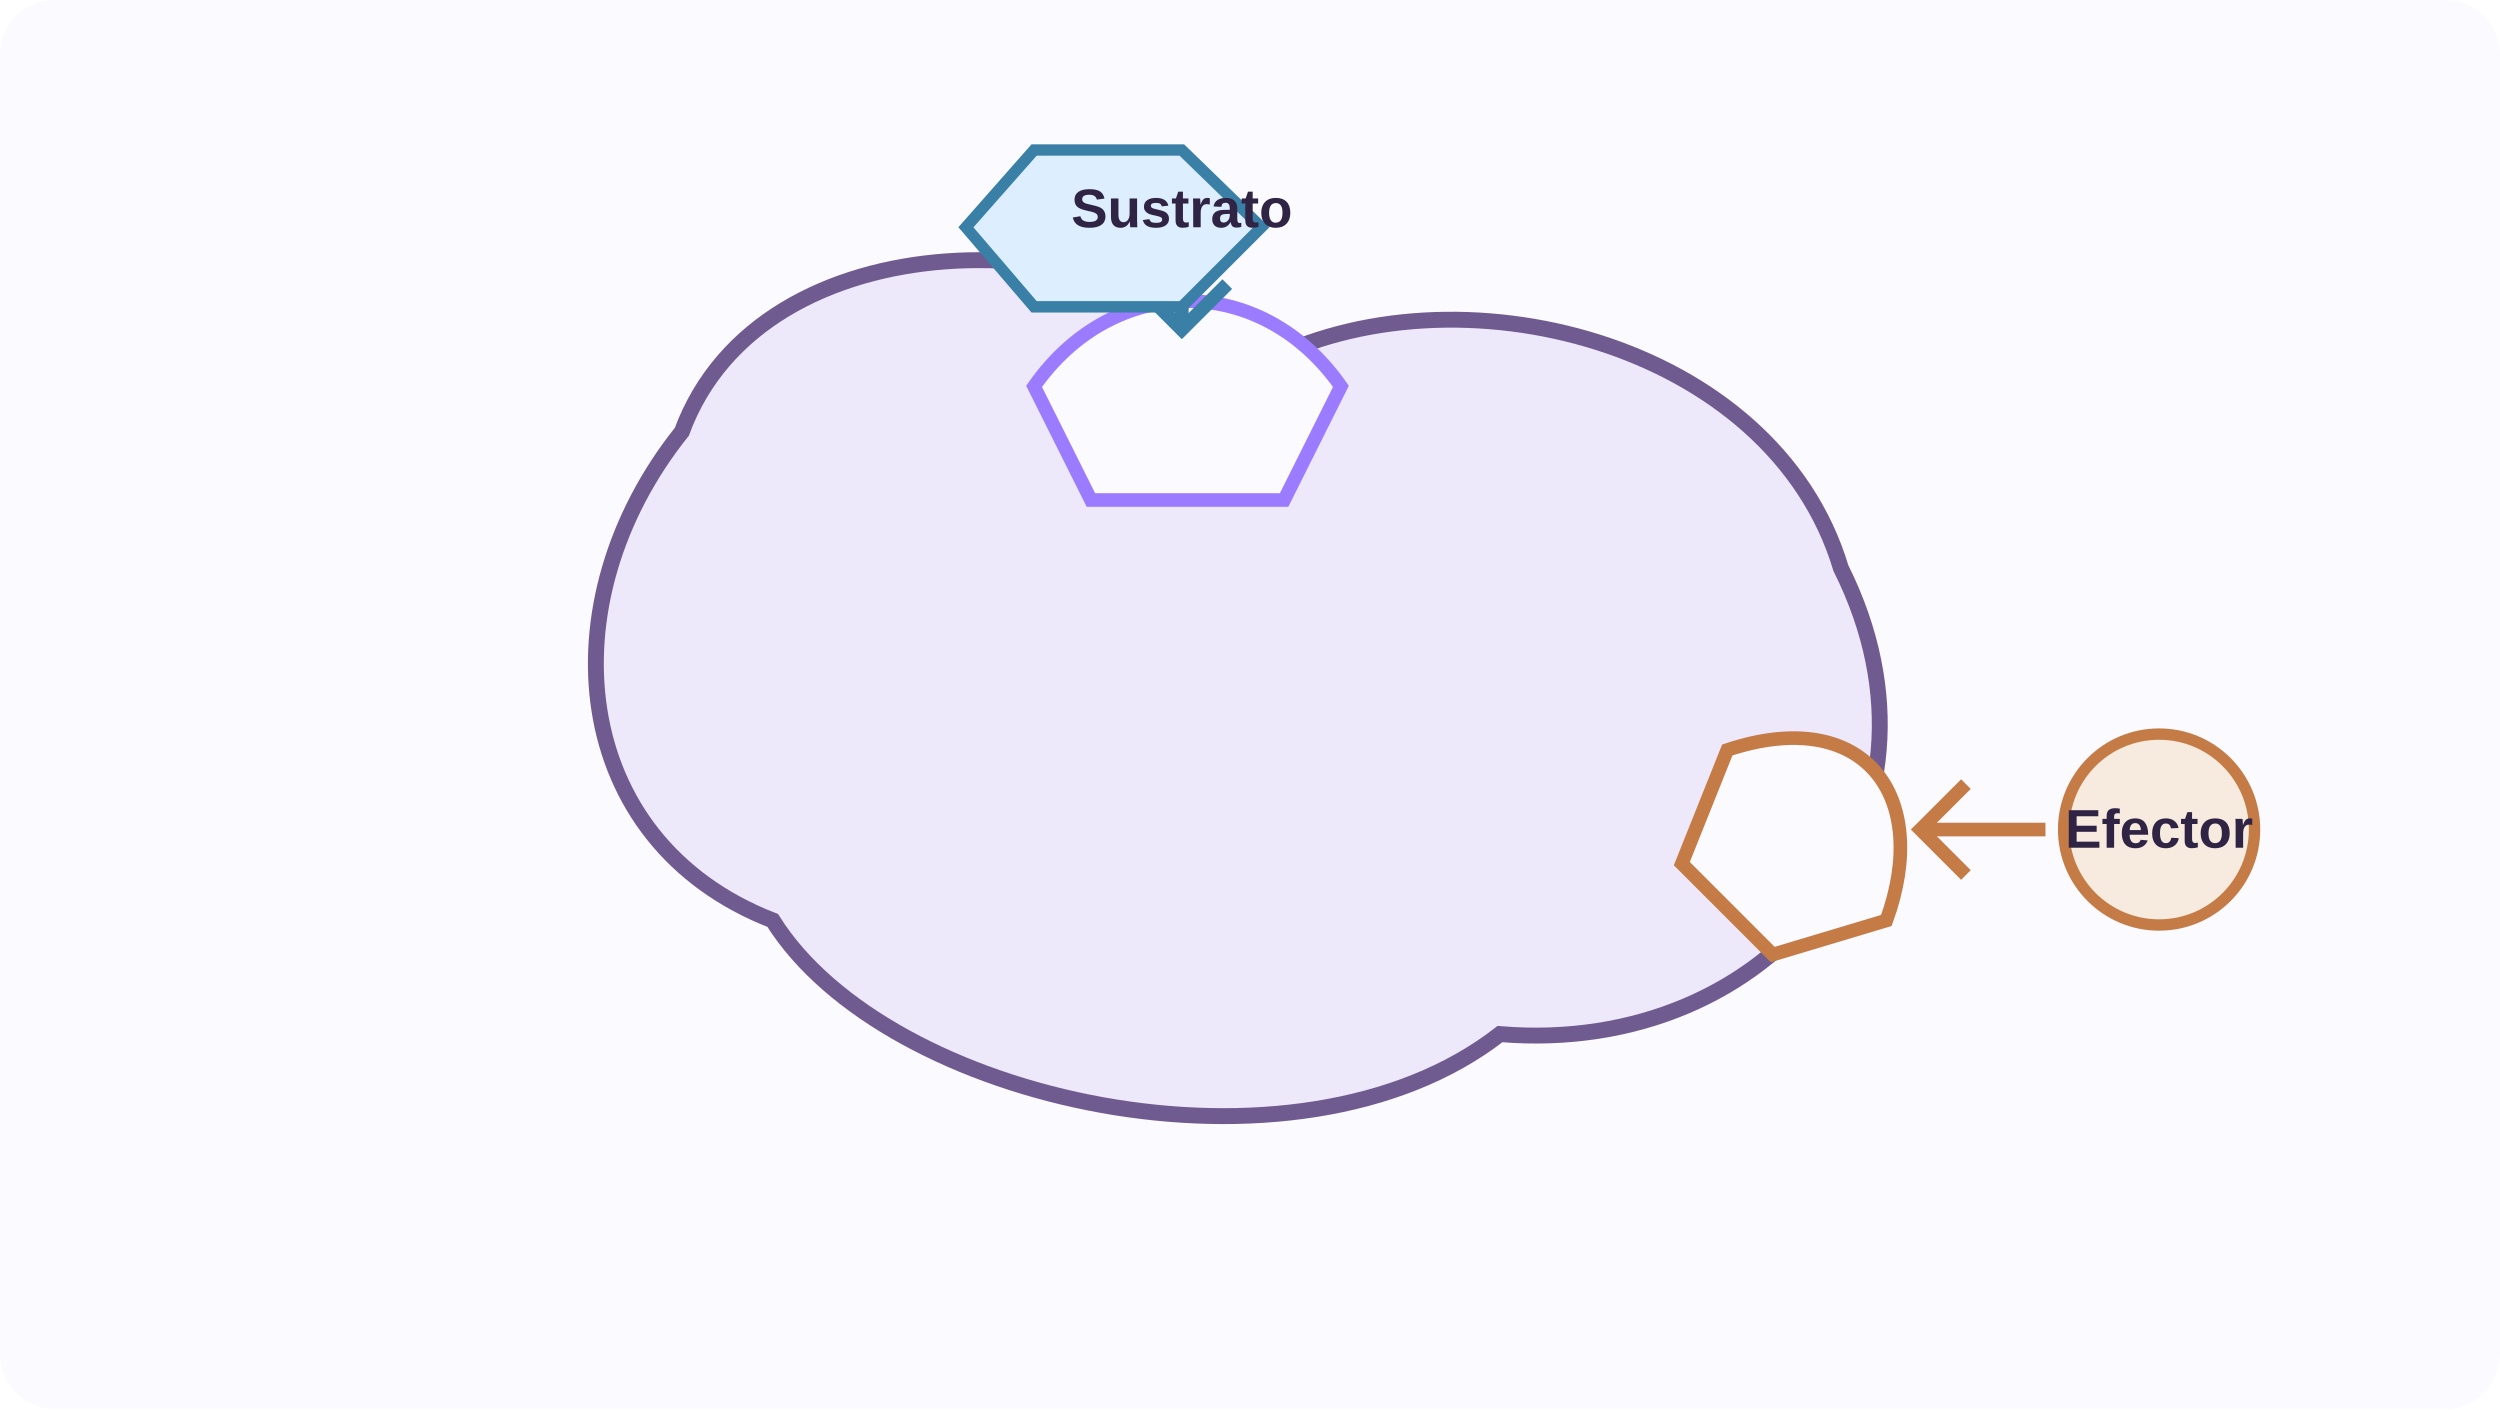
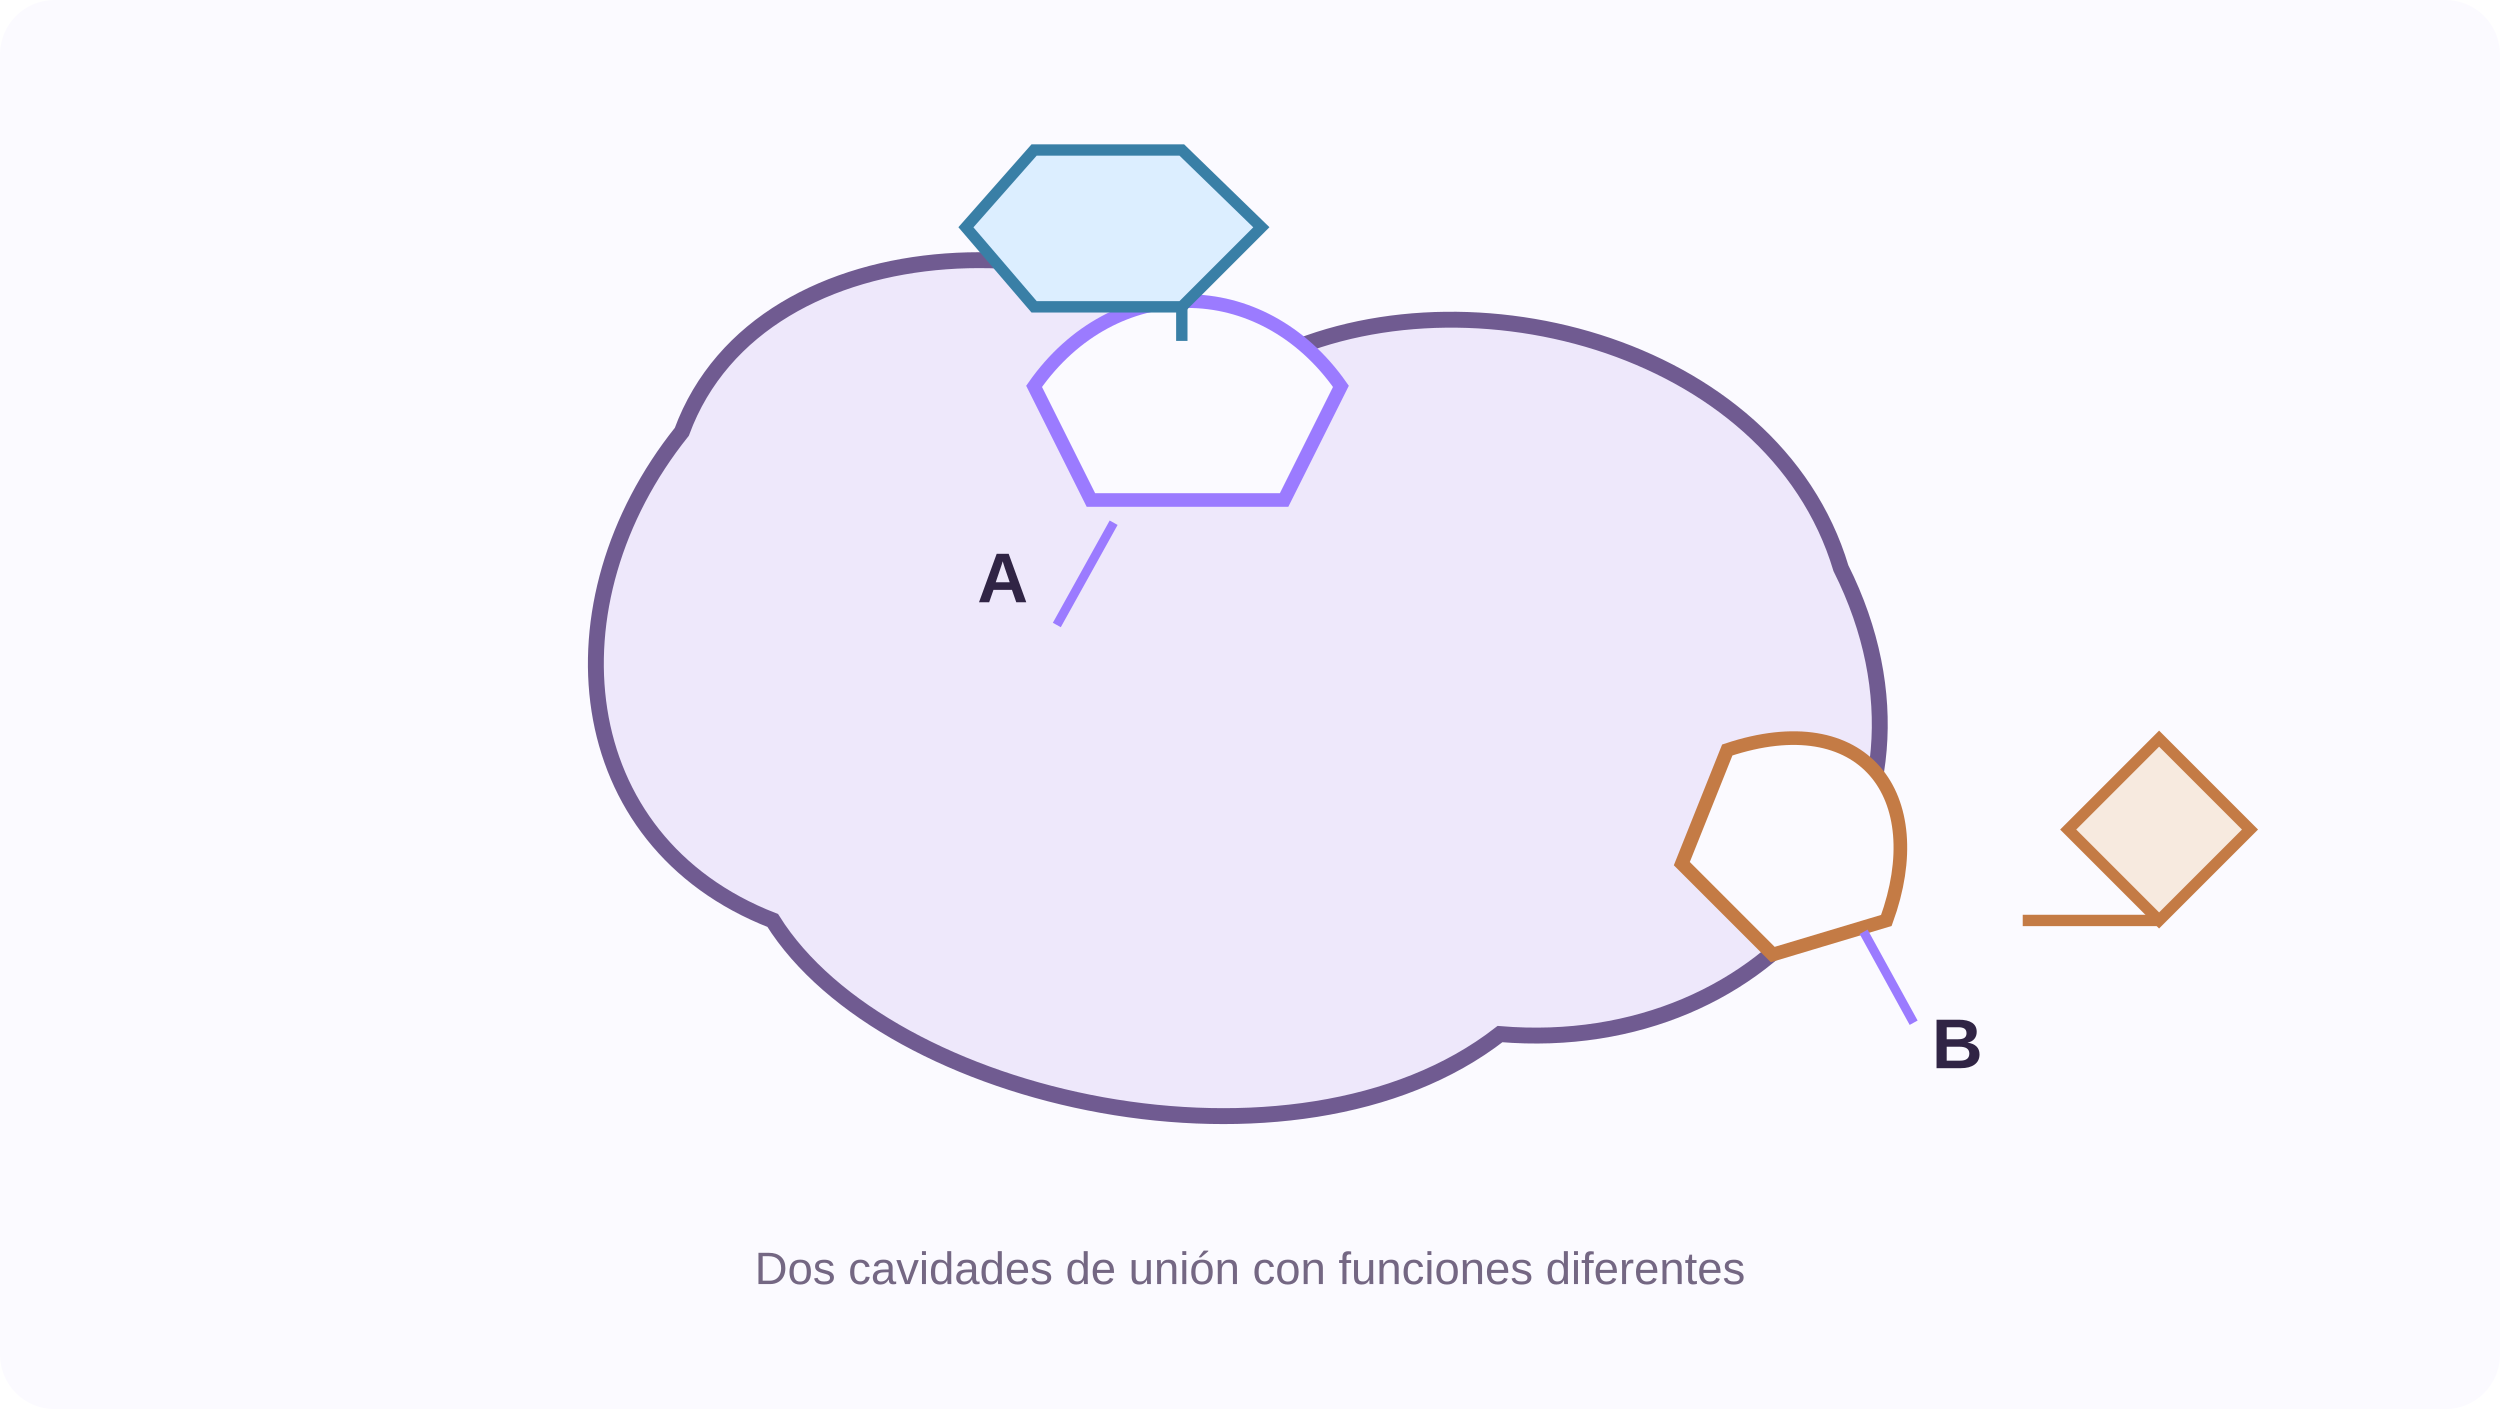
<svg xmlns="http://www.w3.org/2000/svg" viewBox="0 0 1100 620" role="img" aria-labelledby="t d">
  <rect width="1100" height="620" rx="24" fill="#fbfaff" />
  <path d="M300 190C335 95 490 95 555 160C640 115 780 150 810 250C865 360 780 465 660 455C570 525 390 485 340 405C250 370 240 265 300 190Z" fill="#eee8fb" stroke="#705b91" stroke-width="7" />
  <path d="M455 170C490 120 555 120 590 170L565 220L480 220Z" fill="#fbfaff" stroke="#9b7bff" stroke-width="6" />
  <path d="M760 330C820 310 850 350 830 405L780 420L740 380Z" fill="#fbfaff" stroke="#c47b45" stroke-width="6" />
-   <path d="M520 105L520 145" stroke="#397fa6" stroke-width="6" fill="none" />
-   <path d="M500 125L520 145L540 125" stroke="#397fa6" stroke-width="6" fill="none" />
-   <path d="M900 365L845 365" stroke="#c47b45" stroke-width="6" fill="none" />
-   <path d="M865 345L845 365L865 385" stroke="#c47b45" stroke-width="6" fill="none" />
  <path d="M455 66L520 66L555 100L520 135L455 135L425 100Z" fill="#dceeff" stroke="#397fa6" stroke-width="5" />
-   <circle cx="950" cy="365" r="42" fill="#f7eadf" stroke="#c47b45" stroke-width="5" />
-   <g font-family="Arial" font-size="24" fill="#302445">
-     <text x="520" y="100" text-anchor="middle" font-weight="700">Sustrato</text>
-     <text x="950" y="373" text-anchor="middle" font-weight="700">Efector</text>
+   <path d="M910 365L950 325L990 365L950 405Z" fill="#f7eadf" stroke="#c47b45" stroke-width="5" />
+   <path d="M520 135L520 150" stroke="#397fa6" stroke-width="5" fill="none" />
+   <path d="M950 405L890 405" stroke="#c47b45" stroke-width="5" fill="none" />
+   <g font-family="Arial" font-size="31" font-weight="700" fill="#302445">
+     <text x="430" y="265">A</text>
+     <text x="850" y="470">B</text>
  </g>
+   <g stroke="#9b7bff" stroke-width="4" fill="none">
+     <path d="M465 275L490 230" />
+     <path d="M842 450L820 410" />
+   </g>
+   <text x="550" y="565" text-anchor="middle" font-family="Arial" font-size="20" fill="#746783">Dos cavidades de unión con funciones diferentes</text>
</svg>
